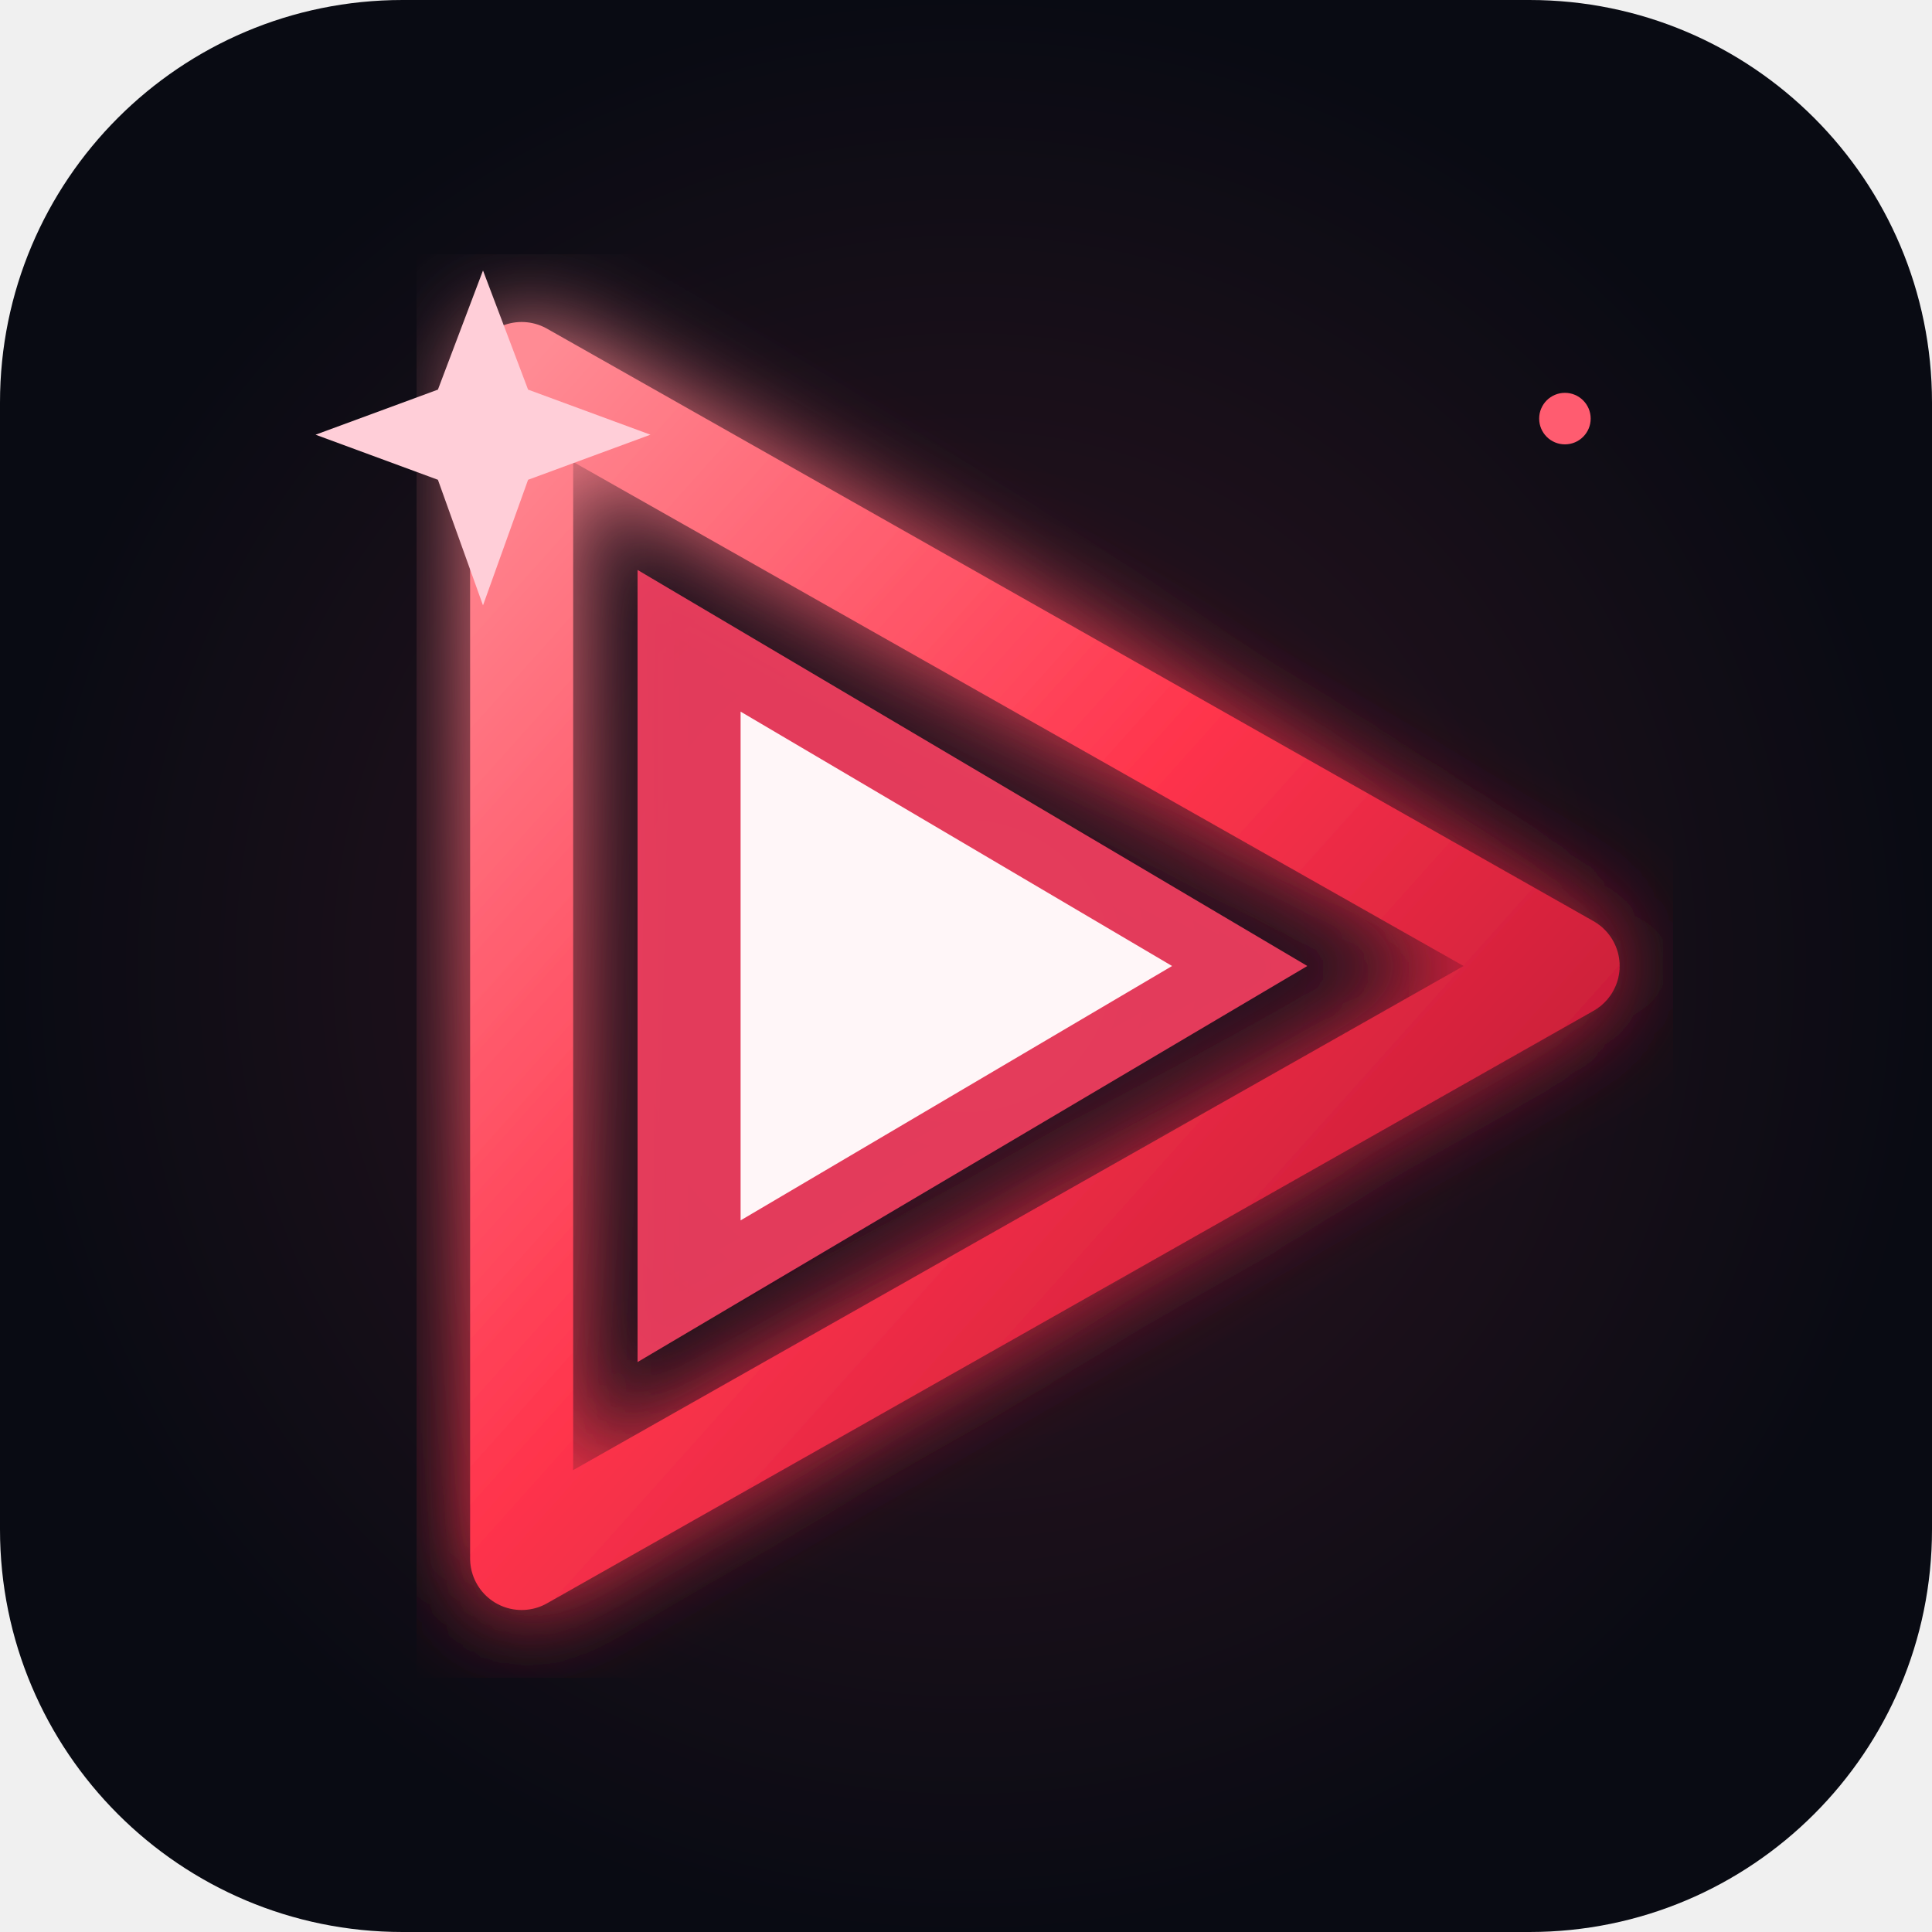
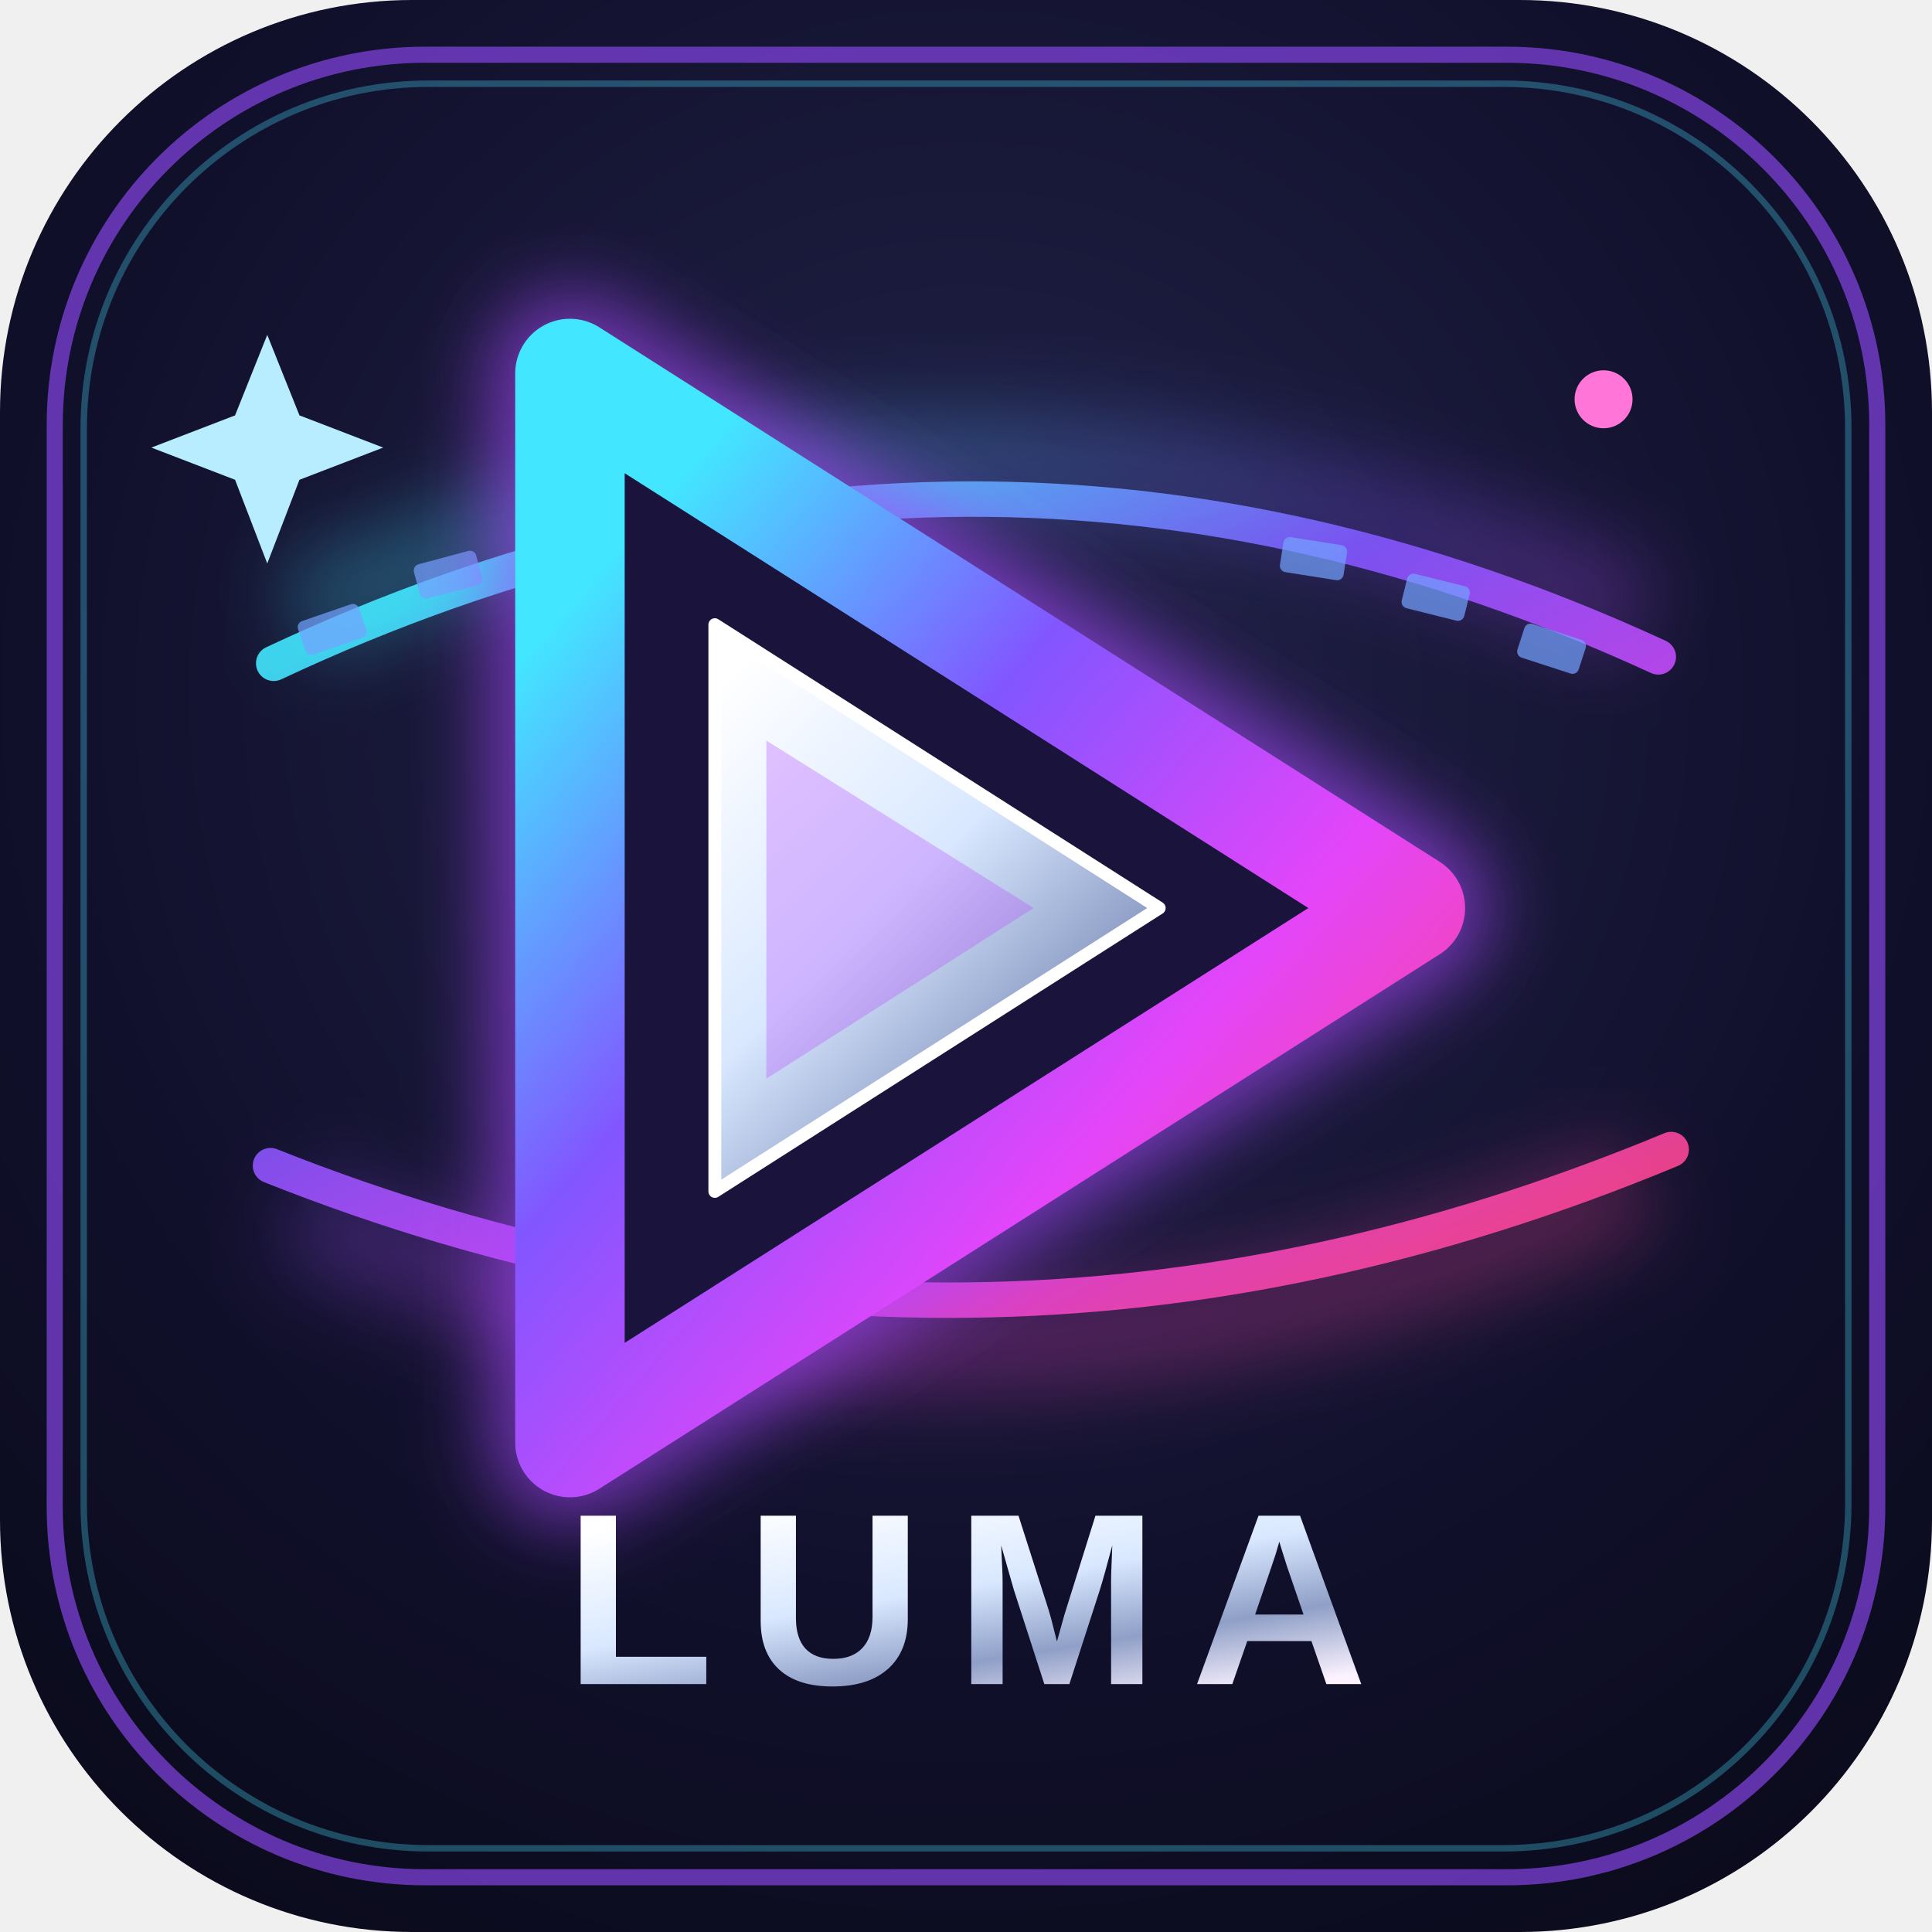
- <svg xmlns="http://www.w3.org/2000/svg" viewBox="0 0 600 600" role="img" aria-label="Luma media center logo">
+ <svg xmlns="http://www.w3.org/2000/svg" viewBox="0 0 600 600" role="img" aria-label="Luma Media Center">
  <defs>
-     <linearGradient id="glow" x1="0" y1="0" x2="1" y2="1">
-       <stop stop-color="#ff8b94" />
-       <stop offset=".47" stop-color="#ff344c" />
-       <stop offset="1" stop-color="#aa102d" />
+     <linearGradient id="spectrum" x1=".15" y1=".08" x2=".92" y2=".94">
+       <stop stop-color="#42e7ff" />
+       <stop offset=".35" stop-color="#8256ff" />
+       <stop offset=".68" stop-color="#e345fa" />
+       <stop offset="1" stop-color="#ff468d" />
    </linearGradient>
-     <radialGradient id="bg">
-       <stop stop-color="#311522" />
-       <stop offset="1" stop-color="#090b13" />
+     <linearGradient id="metal" x1=".15" y1="0" x2=".9" y2="1">
+       <stop stop-color="#ffffff" />
+       <stop offset=".43" stop-color="#d9e8ff" />
+       <stop offset=".72" stop-color="#8f9fc7" />
+       <stop offset="1" stop-color="#fcf3ff" />
+     </linearGradient>
+     <radialGradient id="back" cx=".5" cy=".36" r=".85">
+       <stop stop-color="#22234a" />
+       <stop offset=".55" stop-color="#11102c" />
+       <stop offset="1" stop-color="#080915" />
    </radialGradient>
-     <filter id="neon">
-       <feGaussianBlur stdDeviation="15" result="blur" />
-       <feMerge>
-         <feMergeNode in="blur" />
-         <feMergeNode in="SourceGraphic" />
-       </feMerge>
+     <filter id="halo" x="-60%" y="-60%" width="220%" height="220%">
+       <feGaussianBlur stdDeviation="12" />
    </filter>
  </defs>
-   <rect width="600" height="600" rx="125" fill="url(#bg)" />
-   <path d="M162 116 L487 300 L162 484 Z" fill="none" stroke="url(#glow)" stroke-width="32" stroke-linecap="round" stroke-linejoin="round" filter="url(#neon)" />
-   <path d="M198 177 L406 300 L198 423 Z" fill="#ff4264" opacity=".87" />
-   <path d="M230 221 L364 300 L230 379 Z" fill="#fff6f8" />
-   <path d="M150 84 L164 121 L202 135 L164 149 L150 188 L136 149 L98 135 L136 121 Z" fill="#ffced8" />
-   <circle cx="486" cy="130" r="8" fill="#ff5c70" />
+   <rect width="600" height="600" rx="128" fill="url(#back)" />
+   <rect x="17" y="17" width="566" height="566" rx="115" fill="none" stroke="#8e48f4" stroke-width="5" opacity=".65" />
+   <rect x="26" y="26" width="548" height="548" rx="107" fill="none" stroke="#4be4ff" stroke-width="2" opacity=".3" />
+   <path d="M92 192 Q300 96 509 192 M92 377 Q300 462 509 367" fill="none" stroke="url(#spectrum)" stroke-width="31" opacity=".28" filter="url(#halo)" />
+   <path d="M85 206 Q300 105 515 204 M84 362 Q300 448 519 357" fill="none" stroke="url(#spectrum)" stroke-width="11" stroke-linecap="round" opacity=".9" />
+   <g fill="#74a3ff" opacity=".7">
+     <rect x="93" y="190" width="20" height="11" rx="2" transform="rotate(-19 103 195)" />
+     <rect x="129" y="173" width="20" height="11" rx="2" transform="rotate(-15 139 178)" />
+     <rect x="168" y="160" width="20" height="11" rx="2" transform="rotate(-8 178 165)" />
+     <rect x="398" y="168" width="20" height="11" rx="2" transform="rotate(9 408 173)" />
+     <rect x="436" y="180" width="20" height="11" rx="2" transform="rotate(14 446 185)" />
+     <rect x="472" y="196" width="20" height="11" rx="2" transform="rotate(18 482 201)" />
+   </g>
+   <path d="M177 116 L438 282 L177 448 Z" fill="none" stroke="#a948ff" stroke-width="49" stroke-linejoin="round" opacity=".65" filter="url(#halo)" />
+   <path d="M177 116 L438 282 L177 448 Z" fill="#1a143d" stroke="url(#spectrum)" stroke-width="34" stroke-linejoin="round" />
+   <path d="M222 194 L360 282 L222 370 Z" fill="url(#metal)" stroke="#ffffff" stroke-width="4" stroke-linejoin="round" />
+   <path d="M238 230 V335 L321 282 Z" fill="#b856ff" opacity=".35" />
+   <path d="M83 104 l10 25 26 10 -26 10 -10 26 -10 -26 -26 -10 26 -10z" fill="#b8ecff" />
+   <circle cx="498" cy="124" r="9" fill="#ff76d8" />
+   <text x="300" y="523" fill="url(#metal)" font-size="76" font-weight="900" letter-spacing="10" text-anchor="middle" font-family="Arial,Helvetica,sans-serif">LUMA</text>
+   <path d="M170 541 H430" stroke="url(#spectrum)" stroke-width="4" opacity=".85" />
</svg>
